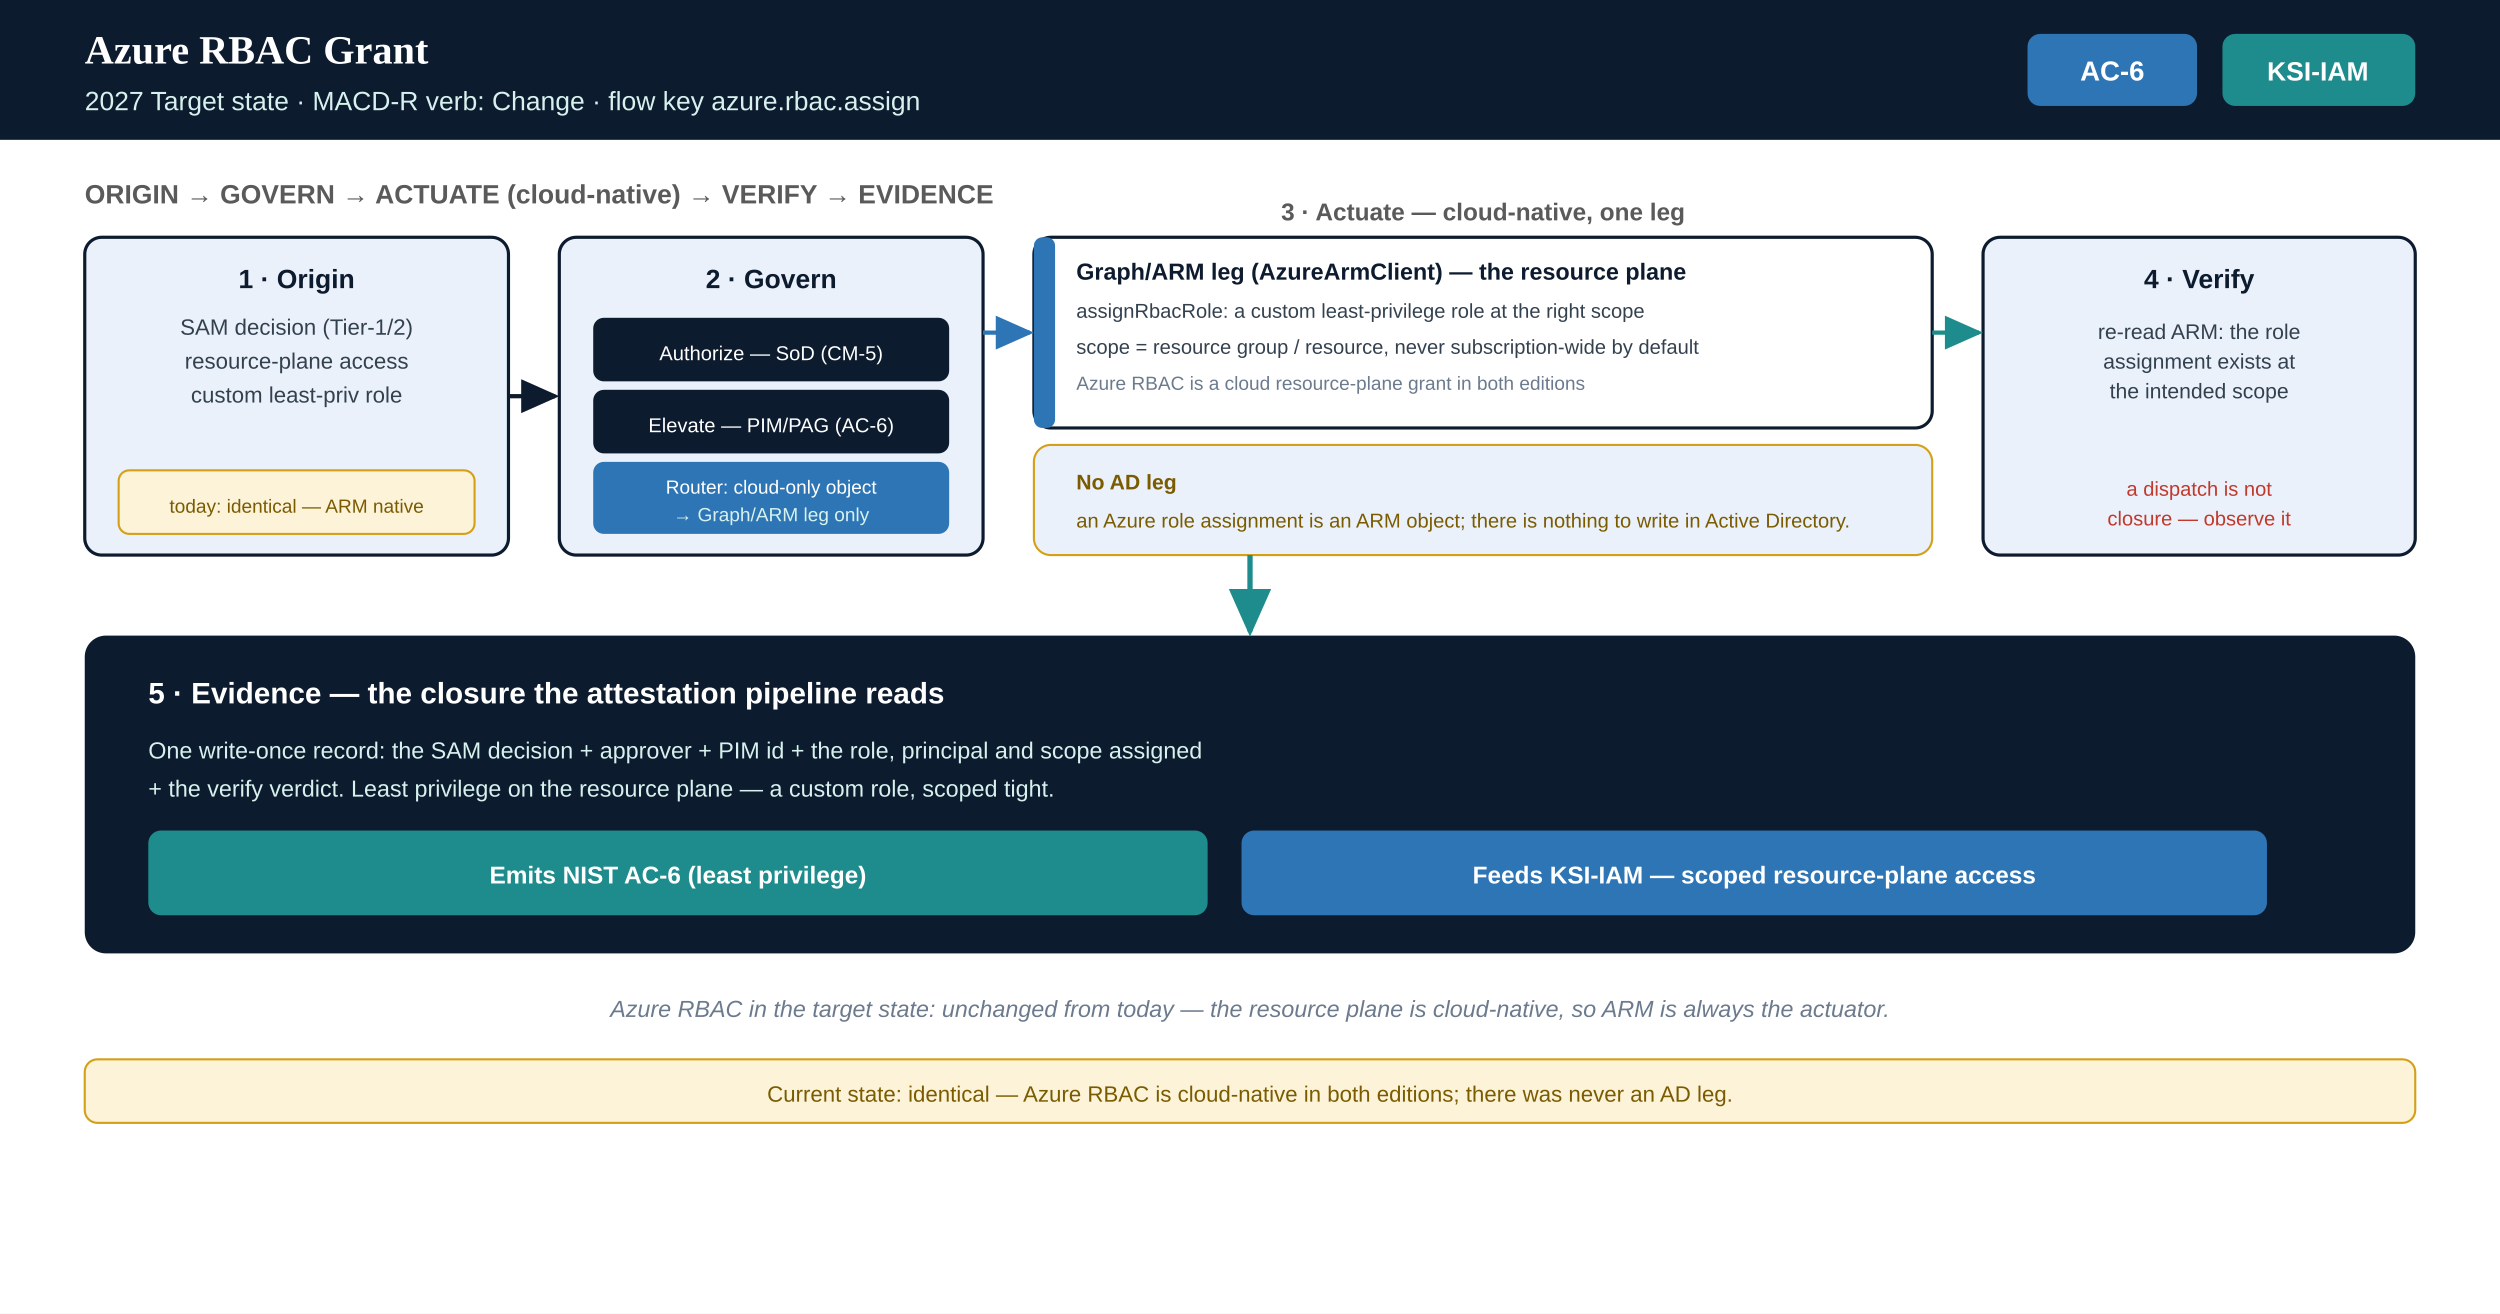
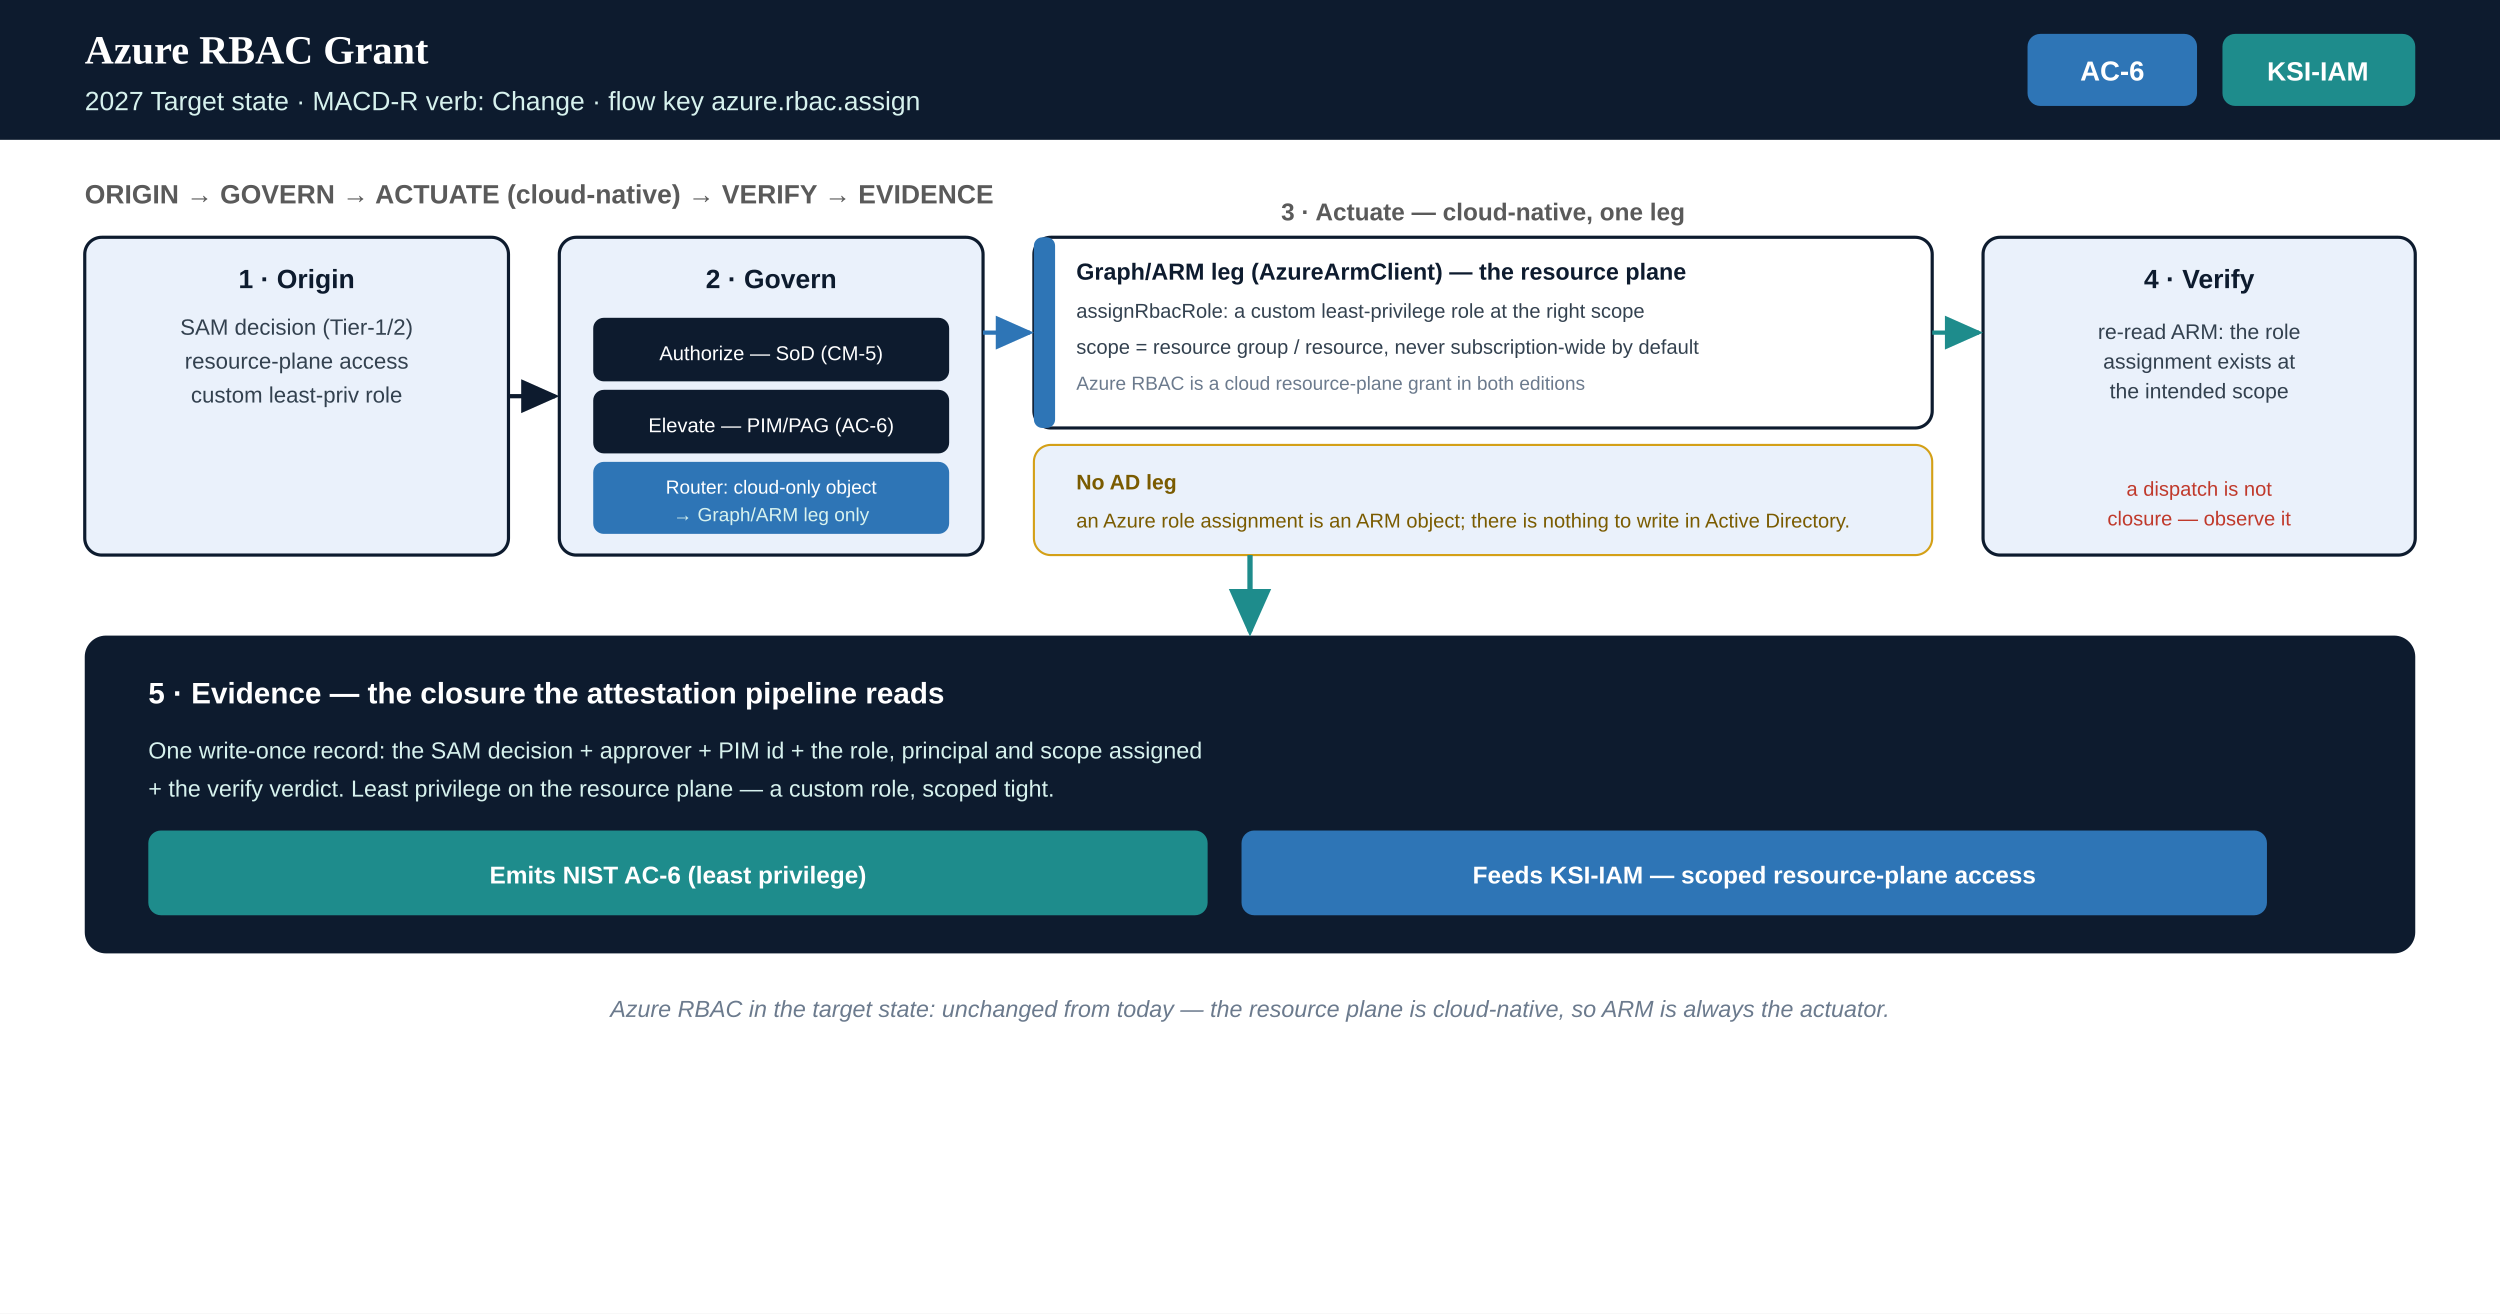
<svg xmlns="http://www.w3.org/2000/svg" viewBox="0 0 1180 620" font-family="Arial, 'Helvetica Neue', Helvetica, sans-serif">
  <rect width="1180" height="620" fill="#FFFFFF" />
  <defs>
    <marker id="a-navy" markerWidth="9" markerHeight="8" refX="8" refY="4" orient="auto">
      <polygon points="0 0, 9 4, 0 8" fill="#0D1B2E" />
    </marker>
    <marker id="a-teal" markerWidth="9" markerHeight="8" refX="8" refY="4" orient="auto">
      <polygon points="0 0, 9 4, 0 8" fill="#1E8C8C" />
    </marker>
    <marker id="a-blue" markerWidth="9" markerHeight="8" refX="8" refY="4" orient="auto">
      <polygon points="0 0, 9 4, 0 8" fill="#2E75B6" />
    </marker>
  </defs>
  <rect x="0" y="0" width="1180" height="66" fill="#0D1B2E" />
  <text x="40" y="30" font-family="Georgia, 'Times New Roman', serif" font-size="19" font-weight="bold" fill="#FFFFFF">Azure RBAC Grant</text>
  <text x="40" y="52" font-size="12.5" fill="#D7F2EE">2027 Target state · MACD-R verb: Change · flow key azure.rbac.assign</text>
  <rect x="957" y="16" width="80" height="34" rx="6" fill="#2E75B6" />
  <text x="997" y="38" text-anchor="middle" font-size="13" font-weight="bold" fill="#FFFFFF">AC-6</text>
  <rect x="1049" y="16" width="91" height="34" rx="6" fill="#1E8C8C" />
  <text x="1094" y="38" text-anchor="middle" font-size="12.5" font-weight="bold" fill="#FFFFFF">KSI-IAM</text>
  <text x="40" y="96" font-size="12.5" font-weight="bold" fill="#5A5A5A">ORIGIN → GOVERN → ACTUATE (cloud-native) → VERIFY → EVIDENCE</text>
  <rect x="40" y="112" width="200" height="150" rx="8" fill="#EAF1FB" stroke="#0D1B2E" stroke-width="1.5" />
  <text x="140" y="136" text-anchor="middle" font-size="12.5" font-weight="bold" fill="#0D1B2E">1 · Origin</text>
  <text x="140" y="158" text-anchor="middle" font-size="10.5" font-weight="normal" fill="#33414F">SAM decision (Tier-1/2)</text>
  <text x="140" y="174" text-anchor="middle" font-size="10.5" font-weight="normal" fill="#33414F">resource-plane access</text>
  <text x="140" y="190" text-anchor="middle" font-size="10.5" font-weight="normal" fill="#33414F">custom least-priv role</text>
-   <rect x="56" y="222" width="168" height="30" rx="5" fill="#FCF3D9" stroke="#D4A017" stroke-width="1" />
-   <text x="140" y="242" text-anchor="middle" font-size="9" fill="#7A5B00">today: identical — ARM native</text>
  <rect x="264" y="112" width="200" height="150" rx="8" fill="#EAF1FB" stroke="#0D1B2E" stroke-width="1.5" />
  <text x="364" y="136" text-anchor="middle" font-size="12.5" font-weight="bold" fill="#0D1B2E">2 · Govern</text>
  <rect x="280" y="150" width="168" height="30" rx="5" fill="#0D1B2E" />
  <text x="364" y="170" text-anchor="middle" font-size="9.5" fill="#FFFFFF">Authorize — SoD (CM-5)</text>
  <rect x="280" y="184" width="168" height="30" rx="5" fill="#0D1B2E" />
  <text x="364" y="204" text-anchor="middle" font-size="9.5" fill="#FFFFFF">Elevate — PIM/PAG (AC-6)</text>
  <rect x="280" y="218" width="168" height="34" rx="5" fill="#2E75B6" />
  <text x="364" y="233" text-anchor="middle" font-size="9" fill="#FFFFFF">Router: cloud-only object</text>
  <text x="364" y="246" text-anchor="middle" font-size="9" fill="#D7F2EE">→ Graph/ARM leg only</text>
  <text x="700" y="104" text-anchor="middle" font-size="11.5" font-weight="bold" fill="#5A5A5A">3 · Actuate — cloud-native, one leg</text>
  <rect x="488" y="112" width="424" height="90" rx="8" fill="#FFFFFF" stroke="#0D1B2E" stroke-width="1.5" />
  <rect x="488" y="112" width="10" height="90" rx="4" fill="#2E75B6" />
  <text x="508" y="132" font-size="11" font-weight="bold" fill="#0D1B2E">Graph/ARM leg (AzureArmClient) — the resource plane</text>
  <text x="508" y="150" font-size="9.5" fill="#33414F">assignRbacRole: a custom least-privilege role at the right scope</text>
  <text x="508" y="167" font-size="9.5" fill="#33414F">scope = resource group / resource, never subscription-wide by default</text>
  <text x="508" y="184" font-size="9" fill="#6B7A8D">Azure RBAC is a cloud resource-plane grant in both editions</text>
  <rect x="488" y="210" width="424" height="52" rx="8" fill="#EAF1FB" stroke="#D4A017" stroke-width="1" />
  <text x="508" y="231" font-size="10" font-weight="bold" fill="#7A5B00">No AD leg</text>
  <text x="508" y="249" font-size="9.5" fill="#7A5B00">an Azure role assignment is an ARM object; there is nothing to write in Active Directory.</text>
  <rect x="936" y="112" width="204" height="150" rx="8" fill="#EAF1FB" stroke="#0D1B2E" stroke-width="1.5" />
  <text x="1038" y="136" text-anchor="middle" font-size="12.5" font-weight="bold" fill="#0D1B2E">4 · Verify</text>
  <text x="1038" y="160" text-anchor="middle" font-size="10" font-weight="normal" fill="#33414F">re-read ARM: the role</text>
  <text x="1038" y="174" text-anchor="middle" font-size="10" font-weight="normal" fill="#33414F">assignment exists at</text>
  <text x="1038" y="188" text-anchor="middle" font-size="10" font-weight="normal" fill="#33414F">the intended scope</text>
  <text x="1038" y="234" text-anchor="middle" font-size="9.5" fill="#C0392B">a dispatch is not</text>
  <text x="1038" y="248" text-anchor="middle" font-size="9.5" fill="#C0392B">closure — observe it</text>
  <rect x="40" y="300" width="1100" height="150" rx="10" fill="#0D1B2E" />
  <text x="70" y="332" font-size="14" font-weight="bold" fill="#FFFFFF">5 · Evidence — the closure the attestation pipeline reads</text>
  <text x="70" y="358" font-size="11" fill="#D7F2EE">One write-once record: the SAM decision + approver + PIM id + the role, principal and scope assigned</text>
  <text x="70" y="376" font-size="11" fill="#D7F2EE">+ the verify verdict. Least privilege on the resource plane — a custom role, scoped tight.</text>
  <rect x="70" y="392" width="500" height="40" rx="6" fill="#1E8C8C" />
  <text x="320" y="417" text-anchor="middle" font-size="11.5" font-weight="bold" fill="#FFFFFF">Emits NIST AC-6 (least privilege)</text>
  <rect x="586" y="392" width="484" height="40" rx="6" fill="#2E75B6" />
  <text x="828" y="417" text-anchor="middle" font-size="11.5" font-weight="bold" fill="#FFFFFF">Feeds KSI-IAM — scoped resource-plane access</text>
  <line x1="240" y1="187" x2="262" y2="187" stroke="#0D1B2E" stroke-width="2" marker-end="url(#a-navy)" />
  <line x1="464" y1="157" x2="486" y2="157" stroke="#2E75B6" stroke-width="2" marker-end="url(#a-blue)" />
  <line x1="912" y1="157" x2="934" y2="157" stroke="#1E8C8C" stroke-width="2" marker-end="url(#a-teal)" />
  <line x1="590" y1="262" x2="590" y2="298" stroke="#1E8C8C" stroke-width="2.5" marker-end="url(#a-teal)" />
  <text x="590" y="480" text-anchor="middle" font-size="11" font-style="italic" fill="#6B7A8D">Azure RBAC in the target state: unchanged from today — the resource plane is cloud-native, so ARM is always the actuator.</text>
-   <rect x="40" y="500" width="1100" height="30" rx="6" fill="#FCF3D9" stroke="#D4A017" stroke-width="1" />
-   <text x="590" y="520" text-anchor="middle" font-size="10.5" fill="#7A5B00">Current state: identical — Azure RBAC is cloud-native in both editions; there was never an AD leg.</text>
</svg>
